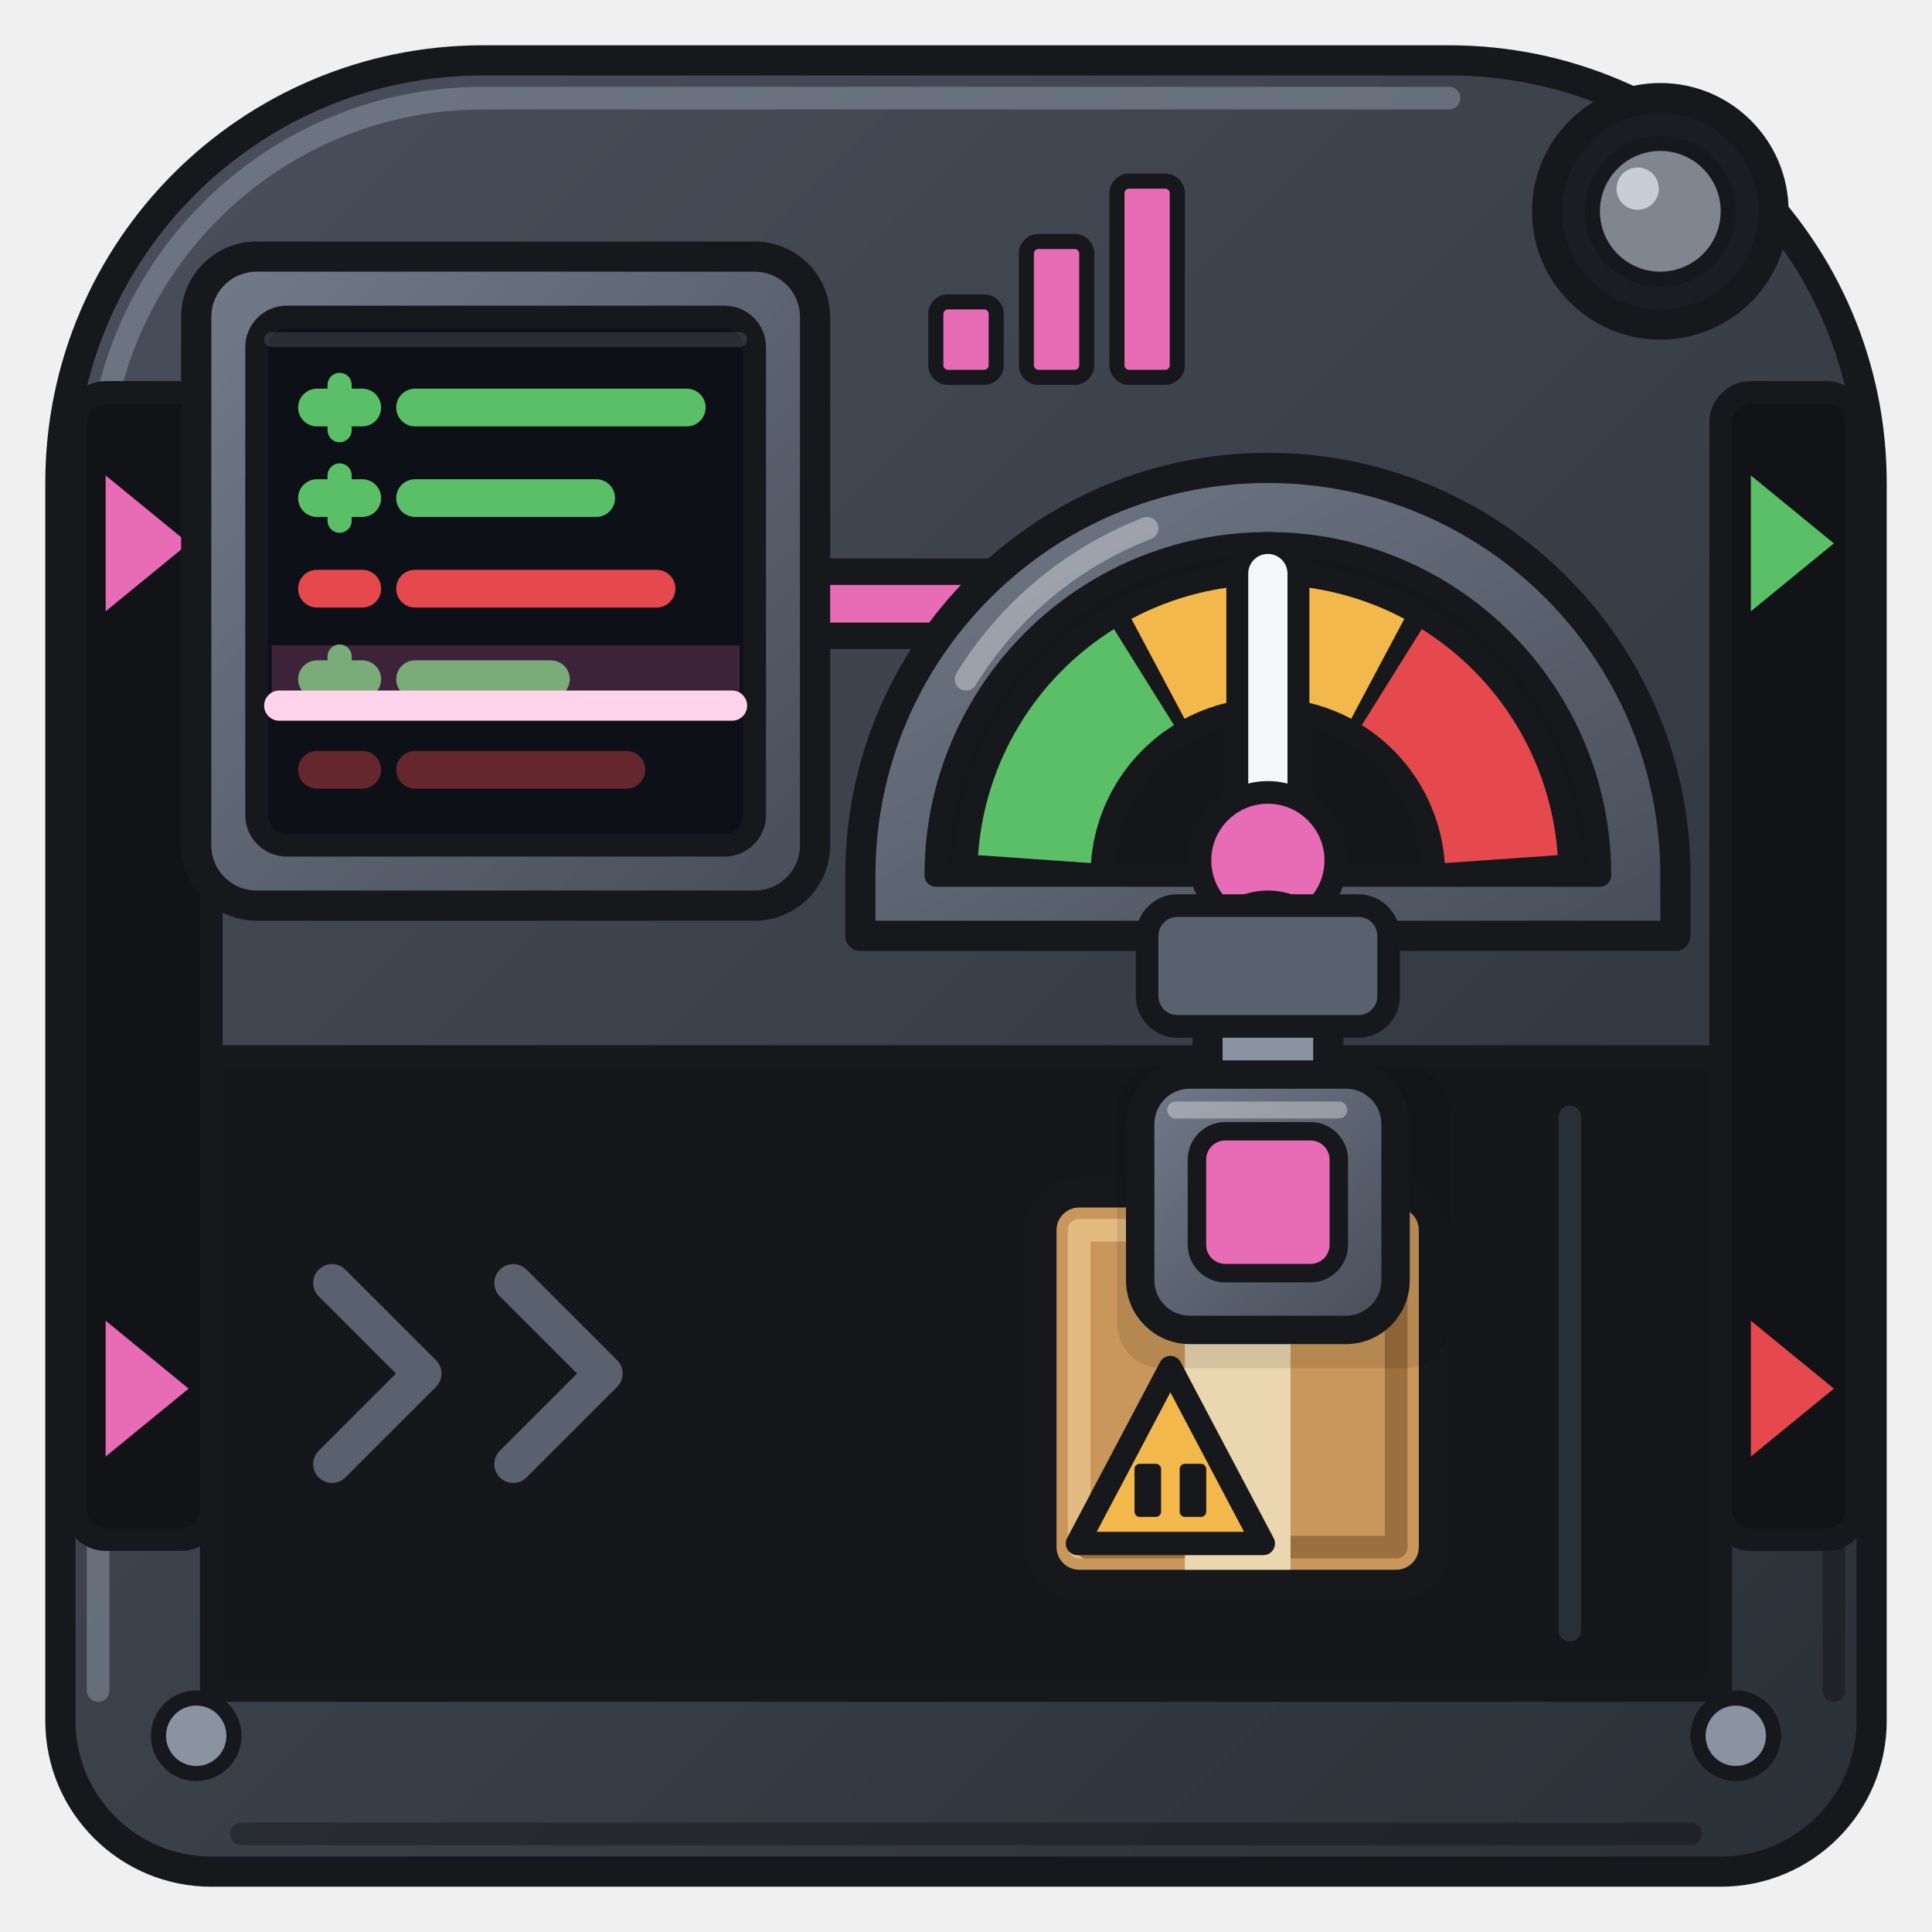
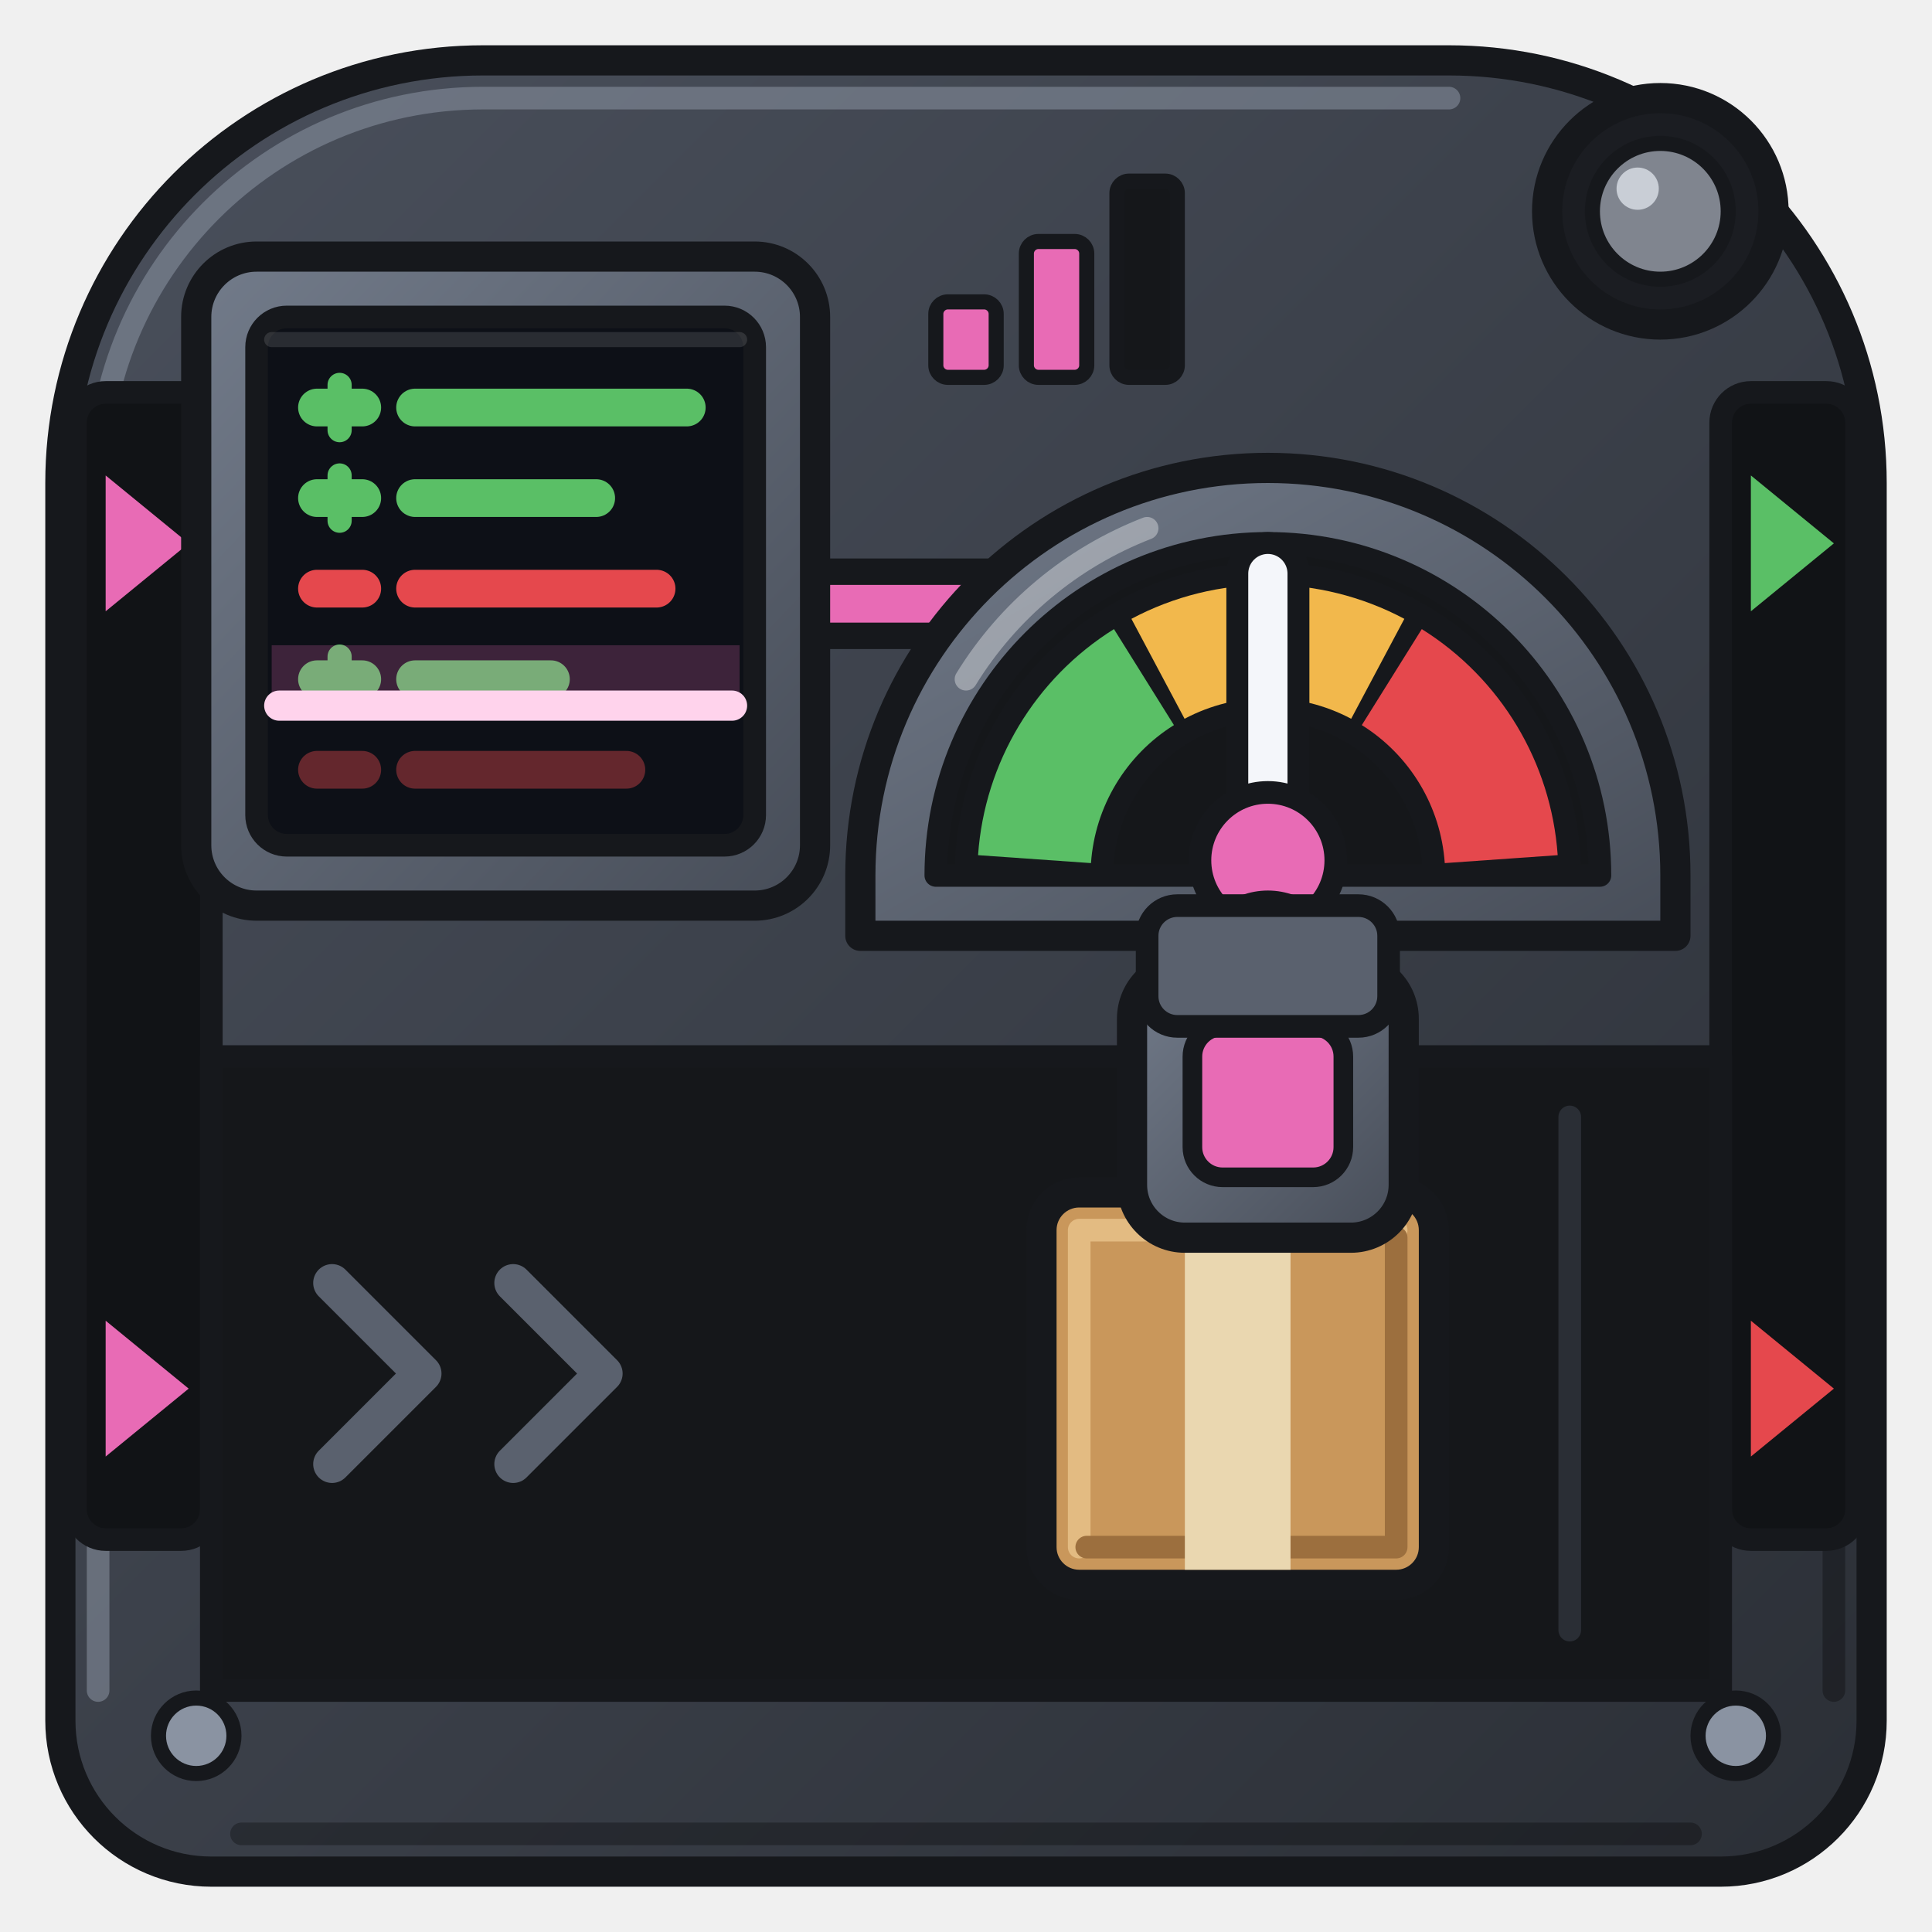
<svg xmlns="http://www.w3.org/2000/svg" width="128" height="128" viewBox="0 0 128 128">
  <defs>
    <linearGradient id="gb" x1="0" y1="0" x2="1" y2="1">
      <stop offset="0" stop-color="#4A505C" />
      <stop offset="1" stop-color="#2B2F36" />
    </linearGradient>
    <linearGradient id="gs" x1="0" y1="0" x2="1" y2="1">
      <stop offset="0" stop-color="#727B8A" />
      <stop offset="1" stop-color="#474D58" />
    </linearGradient>
  </defs>
  <path d="M32,4 H96 A28,28 0 0 1 124,32 V114 A10,10 0 0 1 114,124 H14 A10,10 0 0 1 4,114 V32 A28,28 0 0 1 32,4 Z" fill="url(#gb)" stroke="#16181C" stroke-width="2" stroke-linejoin="round" stroke-linecap="round" />
  <path d="M6.5,112 V32 A25.5,25.5 0 0 1 32,6.5 H96" fill="none" stroke="#8A93A2" stroke-width="1.5" stroke-linejoin="round" stroke-linecap="round" opacity="0.55" />
  <path d="M16,121.5 H112 M121.5,34 V112" fill="none" stroke="#000000" stroke-width="1.5" stroke-linejoin="round" stroke-linecap="round" opacity="0.3" />
  <circle cx="13" cy="115" r="2.5" fill="#8A93A2" stroke="#16181C" stroke-width="1" stroke-linejoin="round" stroke-linecap="round" />
  <circle cx="115" cy="115" r="2.5" fill="#8A93A2" stroke="#16181C" stroke-width="1" stroke-linejoin="round" stroke-linecap="round" />
  <rect x="5" y="26" width="9" height="76" rx="2" fill="#111316" stroke="#16181C" stroke-width="1.5" stroke-linejoin="round" stroke-linecap="round" />
  <path d="M7,31.5 L12.5,36 L7,40.5 Z" fill="#E86BB5" />
  <path d="M7,87.5 L12.5,92 L7,96.5 Z" fill="#E86BB5" />
  <rect x="114" y="26" width="9" height="76" rx="2" fill="#111316" stroke="#16181C" stroke-width="1.5" stroke-linejoin="round" stroke-linecap="round" />
  <path d="M116,31.5 L121.5,36 L116,40.5 Z" fill="#5ABF66" />
  <path d="M116,87.5 L121.5,92 L116,96.5 Z" fill="#E5484D" />
  <rect x="62" y="20" width="4" height="5" rx="0.8" fill="#E86BB5" stroke="#16181C" stroke-width="1" stroke-linejoin="round" stroke-linecap="round" />
  <rect x="68" y="16" width="4" height="9" rx="0.8" fill="#E86BB5" stroke="#16181C" stroke-width="1" stroke-linejoin="round" stroke-linecap="round" />
-   <rect x="74" y="12" width="4" height="13" rx="0.8" fill="#E86BB5" stroke="#16181C" stroke-width="1" stroke-linejoin="round" stroke-linecap="round" />
+   <rect x="74" y="12" width="4" height="13" rx="0.8" fill="#15171A" stroke="#16181C" stroke-width="1" stroke-linejoin="round" stroke-linecap="round" />
  <rect x="14" y="70" width="100" height="42" fill="#15171A" stroke="#16181C" stroke-width="1.5" stroke-linejoin="round" stroke-linecap="round" />
  <path d="M22,85 L28,91 L22,97 M34,85 L40,91 L34,97" fill="none" stroke="#5A616E" stroke-width="2.5" stroke-linejoin="round" stroke-linecap="round" />
  <path d="M104,74 V108" fill="none" stroke="#2A2E35" stroke-width="1.5" stroke-linejoin="round" stroke-linecap="round" />
  <rect x="69" y="79" width="26" height="26" rx="2.5" fill="#C9975B" stroke="#16181C" stroke-width="2" stroke-linejoin="round" stroke-linecap="round" />
  <path d="M71.5,81.5 H92.5 M71.5,81.5 V102.5" fill="none" stroke="#E3BB82" stroke-width="1.5" stroke-linejoin="round" stroke-linecap="round" />
  <path d="M72,102.5 H92.5 V82" fill="none" stroke="#9C6F3E" stroke-width="1.5" stroke-linejoin="round" stroke-linecap="round" />
  <rect x="78.5" y="80" width="7" height="24" fill="#EAD7B0" />
-   <g transform="translate(70.5 89.5) scale(0.44)">
-     <path d="M16,2.5 L30,29 L2,29 Z" fill="#F2B84C" stroke="#16181C" stroke-width="3.5" stroke-linejoin="round" stroke-linecap="round" />
-     <rect x="10.6" y="17" width="4" height="8" rx="0.8" fill="#16181C" />
-     <rect x="17.4" y="17" width="4" height="8" rx="0.8" fill="#16181C" />
-   </g>
  <path d="M52,40 L66,40" fill="none" stroke="#16181C" stroke-width="6" stroke-linejoin="round" stroke-linecap="round" />
  <path d="M52,40 L66,40" fill="none" stroke="#E86BB5" stroke-width="2.5" stroke-linejoin="round" stroke-linecap="round" />
  <rect x="13" y="17" width="41" height="43" rx="4" fill="url(#gs)" stroke="#16181C" stroke-width="2" stroke-linejoin="round" stroke-linecap="round" />
  <rect x="17" y="21" width="33" height="35" rx="2" fill="#0D1017" stroke="#16181C" stroke-width="1.5" stroke-linejoin="round" stroke-linecap="round" />
  <path d="M21,27 H24 M27.5,27 H45.5" fill="none" stroke="#5ABF66" stroke-width="2.5" stroke-linejoin="round" stroke-linecap="round" />
  <path d="M22.5,25.5 V28.5" fill="none" stroke="#5ABF66" stroke-width="1.6" stroke-linejoin="round" stroke-linecap="round" />
  <path d="M21,33 H24 M27.5,33 H39.5" fill="none" stroke="#5ABF66" stroke-width="2.5" stroke-linejoin="round" stroke-linecap="round" />
  <path d="M22.5,31.5 V34.5" fill="none" stroke="#5ABF66" stroke-width="1.6" stroke-linejoin="round" stroke-linecap="round" />
  <path d="M21,39 H24 M27.5,39 H43.5" fill="none" stroke="#E5484D" stroke-width="2.5" stroke-linejoin="round" stroke-linecap="round" />
  <path d="M21,45 H24 M27.5,45 H36.5" fill="none" stroke="#5ABF66" stroke-width="2.5" stroke-linejoin="round" stroke-linecap="round" />
  <path d="M22.5,43.5 V46.5" fill="none" stroke="#5ABF66" stroke-width="1.6" stroke-linejoin="round" stroke-linecap="round" />
  <path d="M21,51 H24 M27.5,51 H41.5" fill="none" stroke="#E5484D" stroke-width="2.5" stroke-linejoin="round" stroke-linecap="round" opacity="0.4" />
  <rect x="18" y="42.75" width="31" height="4" fill="#E86BB5" opacity="0.22" />
  <path d="M18.5,46.75 L48.5,46.75" fill="none" stroke="#FFD3EC" stroke-width="2" stroke-linejoin="round" stroke-linecap="round" />
  <path d="M18,22.5 H49" fill="none" stroke="#FFFFFF" stroke-width="1" stroke-linejoin="round" stroke-linecap="round" opacity="0.12" />
  <path d="M57,58 A27,27 0 0 1 111,58 V62 H57 Z" fill="url(#gs)" stroke="#16181C" stroke-width="2" stroke-linejoin="round" stroke-linecap="round" />
  <path d="M62,58 A22,22 0 0 1 106,58 Z" fill="#15171A" stroke="#16181C" stroke-width="1.5" stroke-linejoin="round" stroke-linecap="round" />
  <path d="M68.51,57.46 A15.5,15.5 0 0 1 99.49,57.46" fill="none" stroke="#16181C" stroke-width="10.5" />
  <path d="M68.54,56.92 A15.5,15.5 0 0 1 75.79,44.86" fill="none" stroke="#5ABF66" stroke-width="7.5" />
  <path d="M76.72,44.31 A15.5,15.5 0 0 1 91.28,44.31" fill="none" stroke="#F2B84C" stroke-width="7.5" />
  <path d="M92.21,44.86 A15.5,15.5 0 0 1 99.46,56.92" fill="none" stroke="#E5484D" stroke-width="7.5" />
  <path d="M64,45 A24.5,24.5 0 0 1 76,35" fill="none" stroke="#FFFFFF" stroke-width="1.5" stroke-linejoin="round" stroke-linecap="round" opacity="0.35" />
  <path d="M84,57 L84,38" fill="none" stroke="#16181C" stroke-width="5.5" stroke-linejoin="round" stroke-linecap="round" />
  <path d="M84,57 L84,38" fill="none" stroke="#F4F6FA" stroke-width="2.6" stroke-linejoin="round" stroke-linecap="round" />
  <circle cx="84" cy="57" r="4.5" fill="#E86BB5" stroke="#16181C" stroke-width="1.5" stroke-linejoin="round" stroke-linecap="round" />
-   <rect x="74" y="70.65" width="22" height="20" rx="3" fill="#000000" opacity="0.1" />
-   <path d="M84,64 L84,79.65" fill="none" stroke="#16181C" stroke-width="10" stroke-linejoin="round" stroke-linecap="round" />
-   <path d="M84,64 L84,79.65" fill="none" stroke="#8A93A2" stroke-width="6" stroke-linejoin="round" stroke-linecap="round" />
-   <g transform="translate(84 79.65) scale(0.94)">
+   <path d="M84,64 L84,73" fill="none" stroke="#16181C" stroke-width="10" stroke-linejoin="round" stroke-linecap="round" />
+   <path d="M84,64 L84,73" fill="none" stroke="#8A93A2" stroke-width="6" stroke-linejoin="round" stroke-linecap="round" />
+   <g transform="translate(84 73)">
    <rect x="-9" y="-9" width="18" height="18" rx="3.5" fill="url(#gs)" stroke="#16181C" stroke-width="2" stroke-linejoin="round" stroke-linecap="round" />
    <rect x="-5" y="-5" width="10" height="10" rx="2" fill="#E86BB5" stroke="#16181C" stroke-width="1.3" stroke-linejoin="round" stroke-linecap="round" />
    <path d="M-6.5,-6.5 H5" fill="none" stroke="#FFFFFF" stroke-width="1.2" stroke-linejoin="round" stroke-linecap="round" opacity="0.35" />
  </g>
  <rect x="76" y="60" width="16" height="8" rx="2" fill="#5A616E" stroke="#16181C" stroke-width="1.5" stroke-linejoin="round" stroke-linecap="round" />
  <circle cx="110" cy="14" r="7.5" fill="#1B1D22" stroke="#16181C" stroke-width="2" stroke-linejoin="round" stroke-linecap="round" />
  <circle cx="110" cy="14" r="4.5" fill="#80858F" stroke="#16181C" stroke-width="1" stroke-linejoin="round" stroke-linecap="round" />
  <circle cx="108.5" cy="12.5" r="1.4" fill="#C9CED6" />
</svg>
